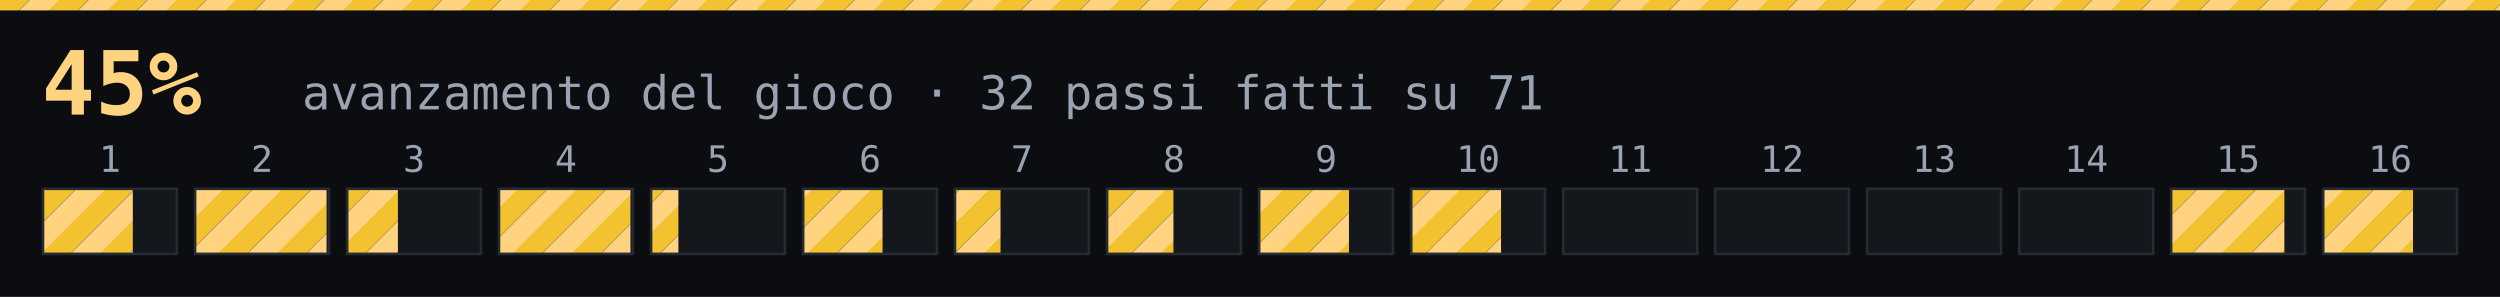
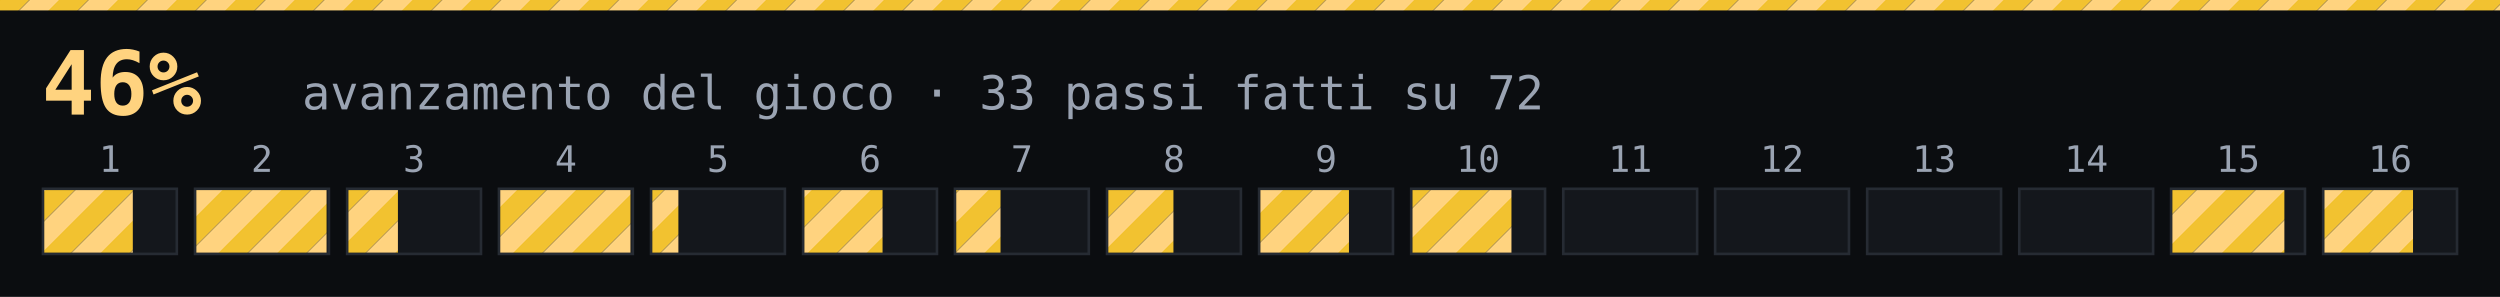
<svg xmlns="http://www.w3.org/2000/svg" width="960" height="114" viewBox="0 0 960 114" font-family="ui-monospace,Cascadia Mono,Consolas,DejaVu Sans Mono,monospace">
  <defs>
    <pattern id="strisce" width="16" height="16" patternUnits="userSpaceOnUse" patternTransform="rotate(45)">
      <rect width="8" height="16" fill="#f2c230" />
      <rect x="8" width="8" height="16" fill="#ffd37f" />
    </pattern>
  </defs>
  <rect width="960" height="114" fill="#0b0d10" />
  <rect width="960" height="4" fill="url(#strisce)" />
-   <text x="16" y="44" fill="#ffd37f" font-size="34" font-weight="700">45%</text>
-   <text x="116" y="42" fill="#9aa3b2" font-size="18">avanzamento del gioco · 32 passi fatti su 71</text>
+   <text x="16" y="44" fill="#ffd37f" font-size="34" font-weight="700">46%</text>
+   <text x="116" y="42" fill="#9aa3b2" font-size="18">avanzamento del gioco · 33 passi fatti su 72</text>
  <text x="42.2" y="66" text-anchor="middle" fill="#9aa3b2" font-size="14">1</text>
  <rect x="16.5" y="72.5" width="51.4" height="25" fill="#14171c" stroke="#262b33" />
  <rect x="17.0" y="73" width="34" height="24" fill="url(#strisce)" />
  <text x="100.6" y="66" text-anchor="middle" fill="#9aa3b2" font-size="14">2</text>
  <rect x="74.9" y="72.5" width="51.4" height="25" fill="#14171c" stroke="#262b33" />
  <rect x="75.4" y="73" width="50" height="24" fill="url(#strisce)" />
  <text x="159.0" y="66" text-anchor="middle" fill="#9aa3b2" font-size="14">3</text>
  <rect x="133.3" y="72.5" width="51.4" height="25" fill="#14171c" stroke="#262b33" />
  <rect x="133.8" y="73" width="19" height="24" fill="url(#strisce)" />
  <text x="217.3" y="66" text-anchor="middle" fill="#9aa3b2" font-size="14">4</text>
  <rect x="191.6" y="72.5" width="51.4" height="25" fill="#14171c" stroke="#262b33" />
  <rect x="192.1" y="73" width="50" height="24" fill="url(#strisce)" />
  <text x="275.7" y="66" text-anchor="middle" fill="#9aa3b2" font-size="14">5</text>
  <rect x="250.0" y="72.5" width="51.4" height="25" fill="#14171c" stroke="#262b33" />
  <rect x="250.5" y="73" width="10" height="24" fill="url(#strisce)" />
  <text x="334.1" y="66" text-anchor="middle" fill="#9aa3b2" font-size="14">6</text>
  <rect x="308.4" y="72.5" width="51.4" height="25" fill="#14171c" stroke="#262b33" />
  <rect x="308.9" y="73" width="30" height="24" fill="url(#strisce)" />
  <text x="392.4" y="66" text-anchor="middle" fill="#9aa3b2" font-size="14">7</text>
  <rect x="366.7" y="72.5" width="51.4" height="25" fill="#14171c" stroke="#262b33" />
  <rect x="367.2" y="73" width="17" height="24" fill="url(#strisce)" />
  <text x="450.8" y="66" text-anchor="middle" fill="#9aa3b2" font-size="14">8</text>
  <rect x="425.1" y="72.5" width="51.4" height="25" fill="#14171c" stroke="#262b33" />
  <rect x="425.6" y="73" width="25" height="24" fill="url(#strisce)" />
  <text x="509.2" y="66" text-anchor="middle" fill="#9aa3b2" font-size="14">9</text>
  <rect x="483.5" y="72.5" width="51.4" height="25" fill="#14171c" stroke="#262b33" />
  <rect x="484.0" y="73" width="34" height="24" fill="url(#strisce)" />
  <text x="567.6" y="66" text-anchor="middle" fill="#9aa3b2" font-size="14">10</text>
  <rect x="541.9" y="72.5" width="51.4" height="25" fill="#14171c" stroke="#262b33" />
-   <rect x="542.4" y="73" width="34" height="24" fill="url(#strisce)" />
+   <rect x="542.4" y="73" width="38" height="24" fill="url(#strisce)" />
  <text x="626.0" y="66" text-anchor="middle" fill="#9aa3b2" font-size="14">11</text>
  <rect x="600.3" y="72.5" width="51.4" height="25" fill="#14171c" stroke="#262b33" />
  <text x="684.3" y="66" text-anchor="middle" fill="#9aa3b2" font-size="14">12</text>
  <rect x="658.6" y="72.5" width="51.4" height="25" fill="#14171c" stroke="#262b33" />
  <text x="742.7" y="66" text-anchor="middle" fill="#9aa3b2" font-size="14">13</text>
  <rect x="717.0" y="72.5" width="51.4" height="25" fill="#14171c" stroke="#262b33" />
  <text x="801.1" y="66" text-anchor="middle" fill="#9aa3b2" font-size="14">14</text>
  <rect x="775.4" y="72.5" width="51.4" height="25" fill="#14171c" stroke="#262b33" />
  <text x="859.4" y="66" text-anchor="middle" fill="#9aa3b2" font-size="14">15</text>
  <rect x="833.7" y="72.5" width="51.4" height="25" fill="#14171c" stroke="#262b33" />
  <rect x="834.2" y="73" width="43" height="24" fill="url(#strisce)" />
  <text x="917.8" y="66" text-anchor="middle" fill="#9aa3b2" font-size="14">16</text>
  <rect x="892.1" y="72.5" width="51.4" height="25" fill="#14171c" stroke="#262b33" />
  <rect x="892.6" y="73" width="34" height="24" fill="url(#strisce)" />
</svg>
